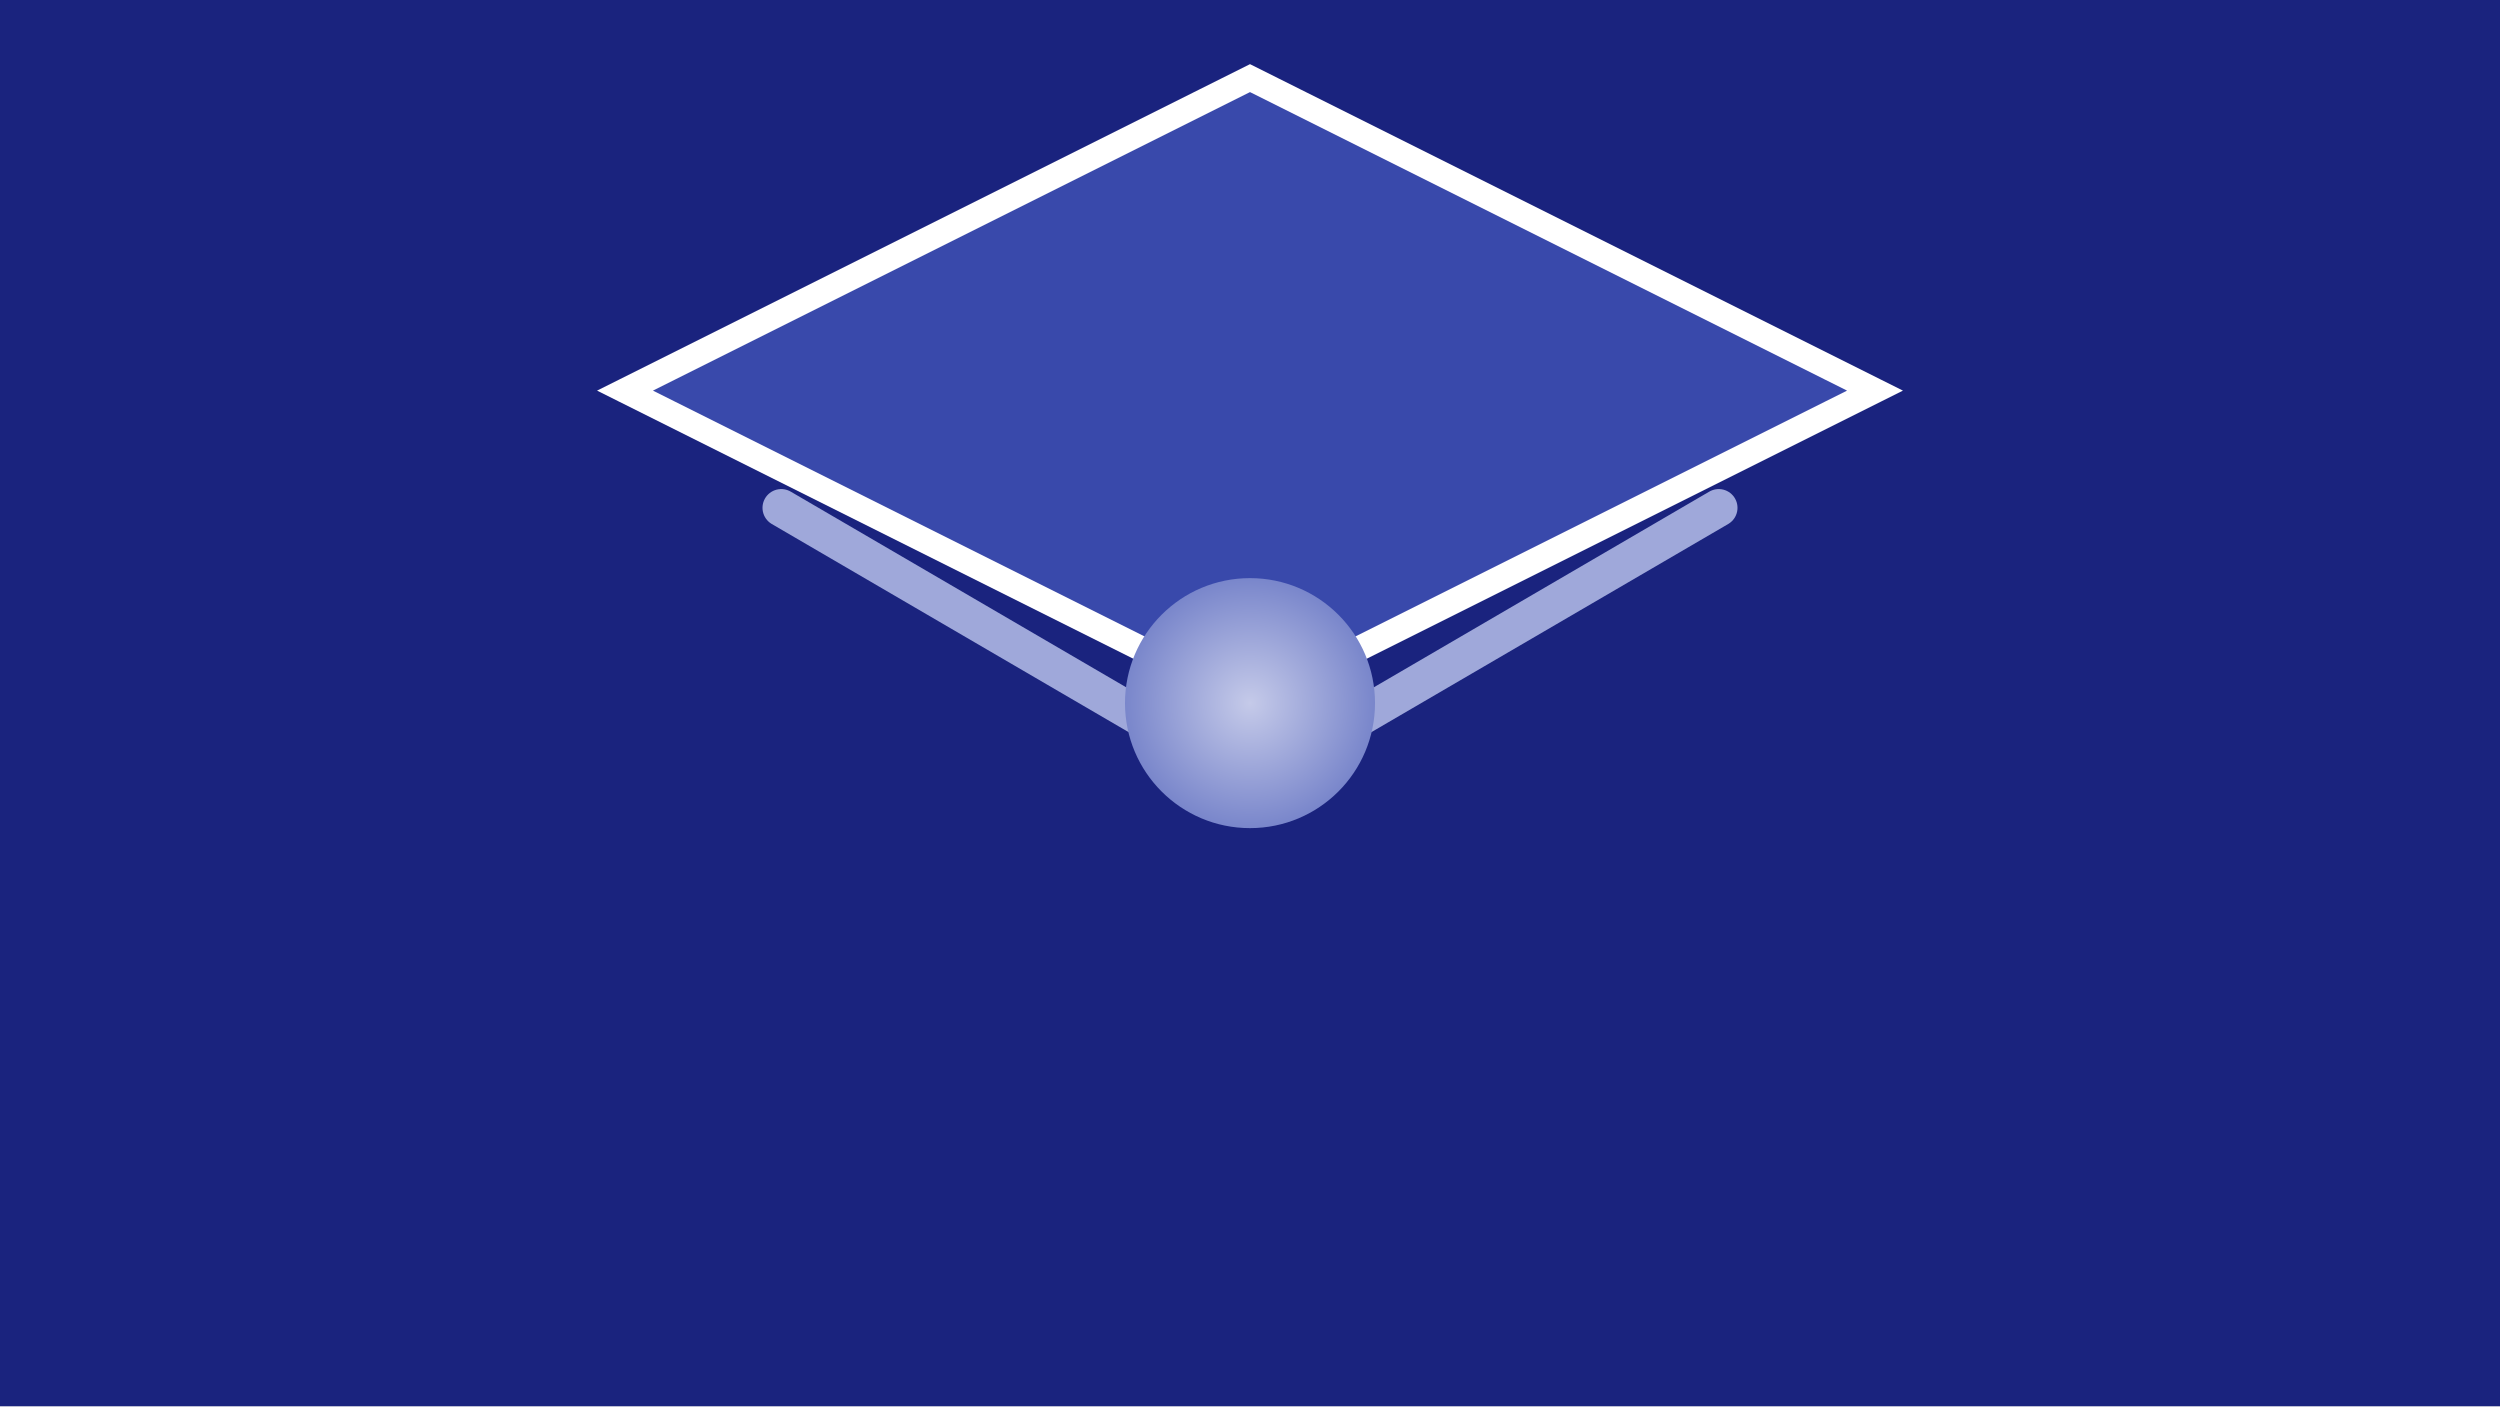
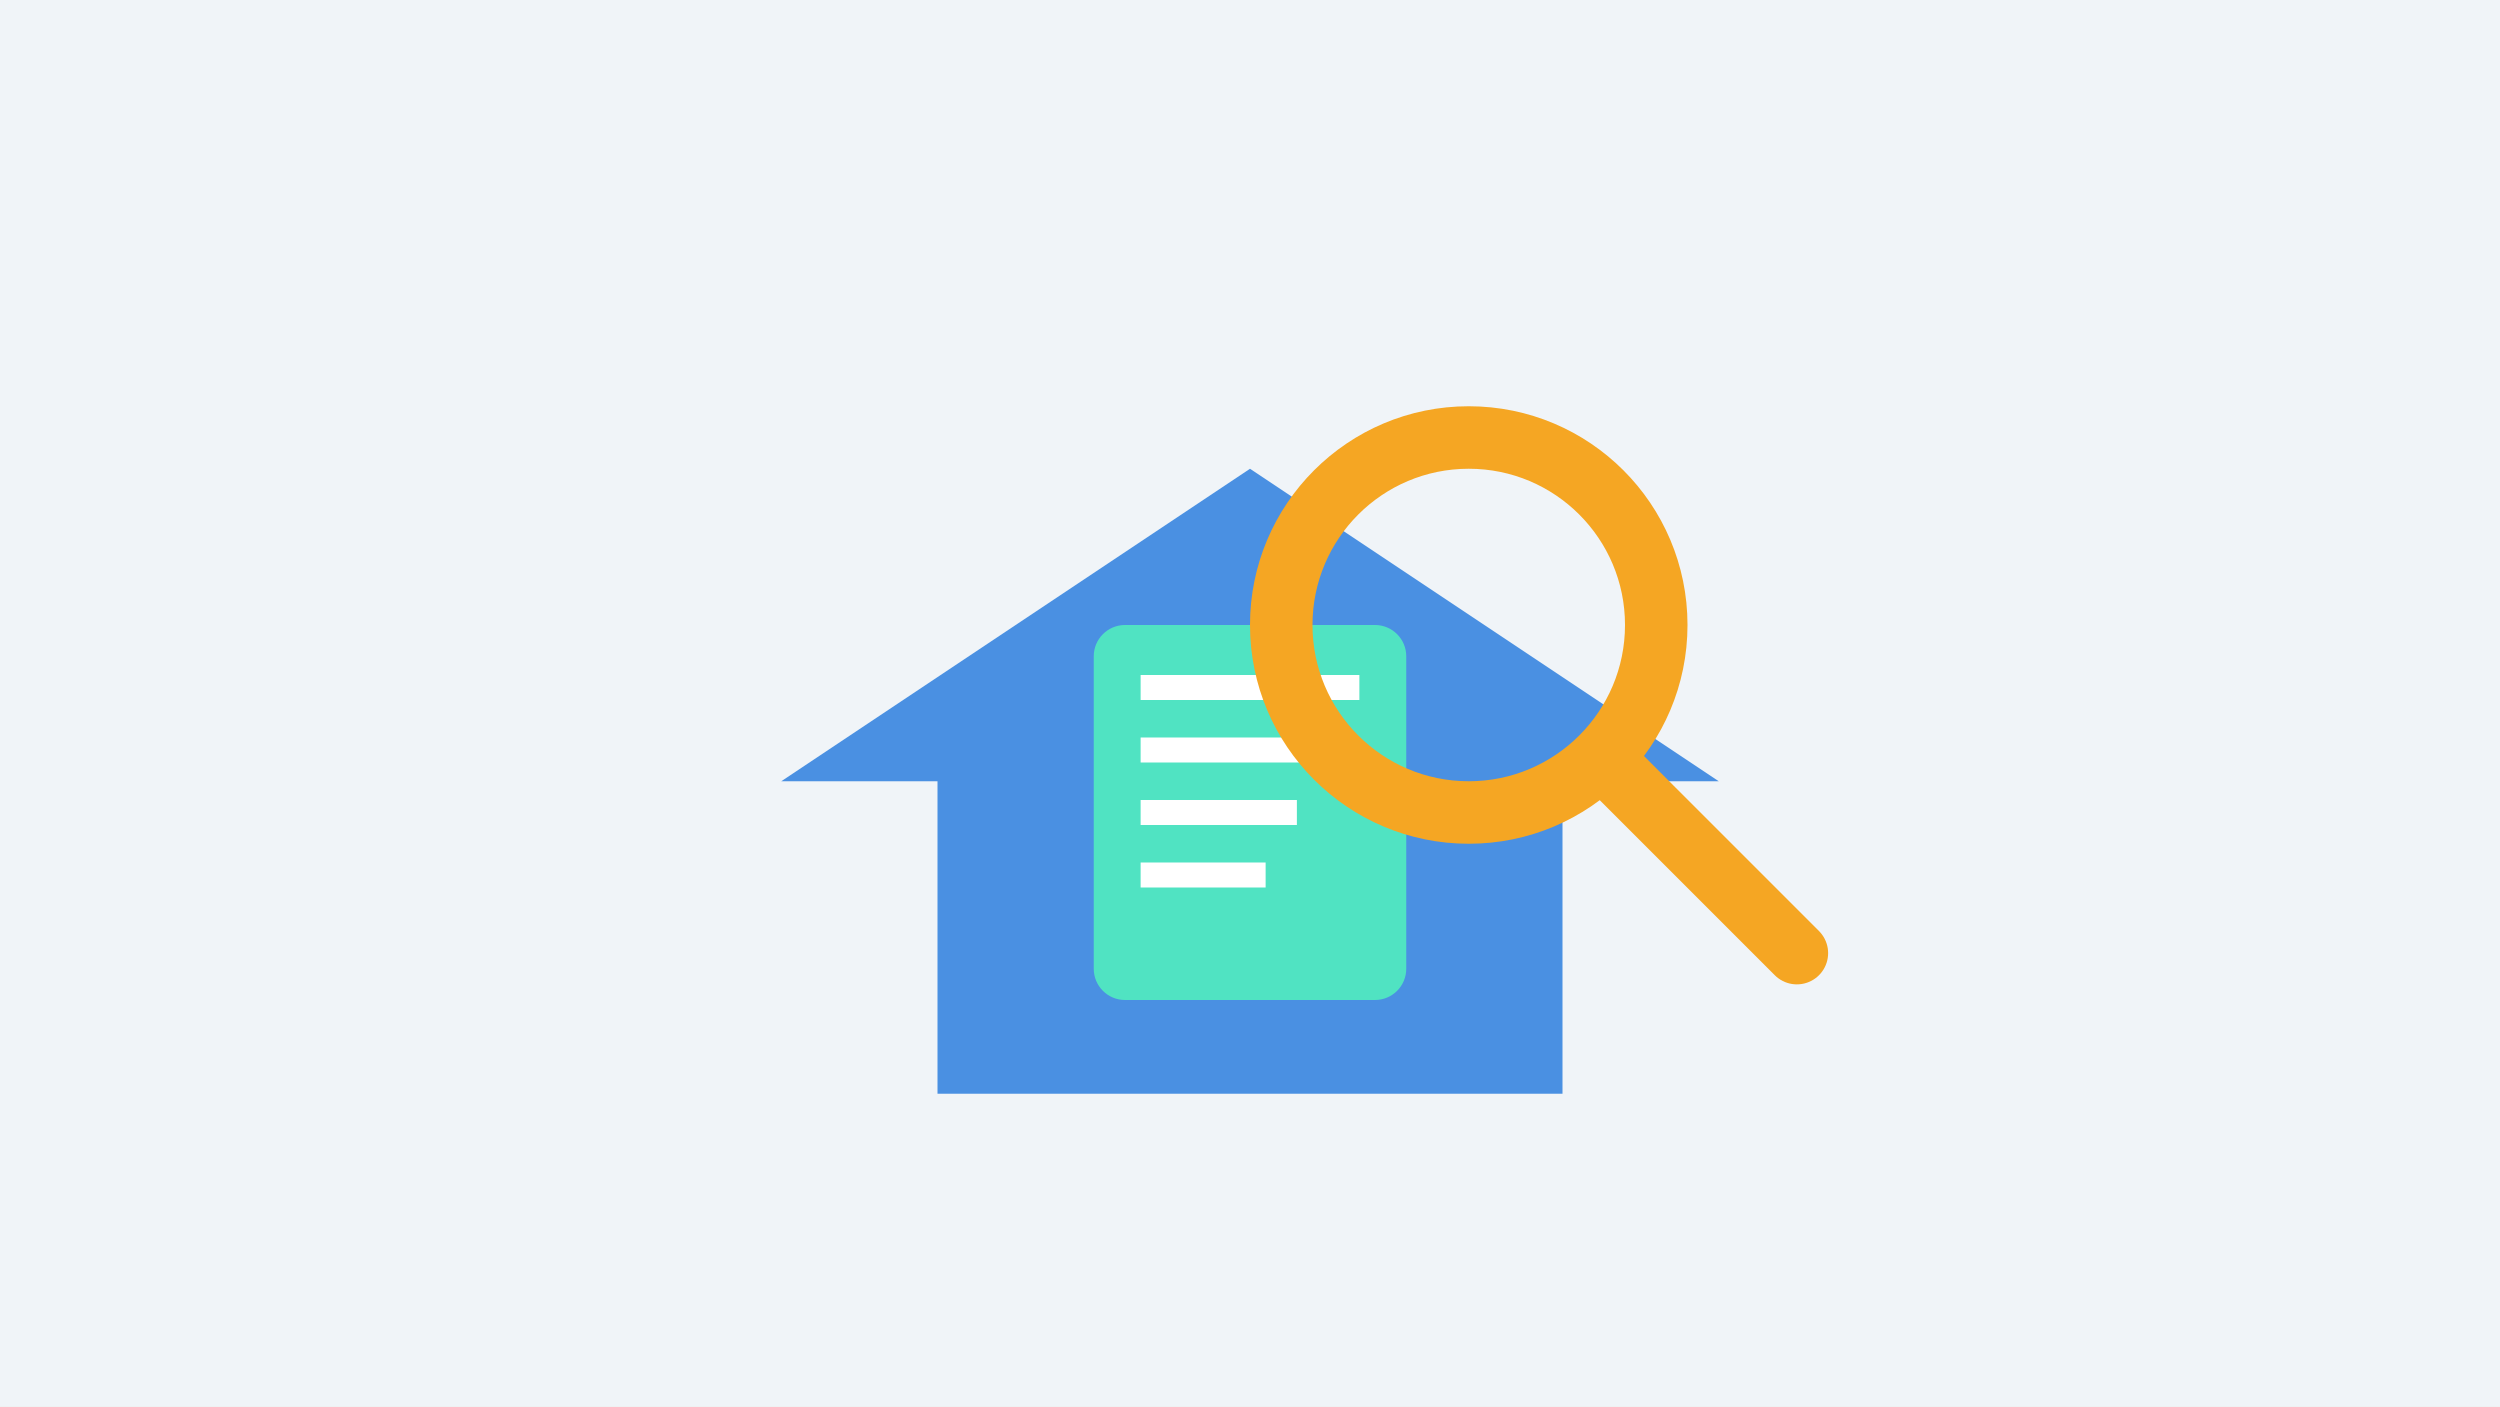
<svg xmlns="http://www.w3.org/2000/svg" width="800" height="450" viewBox="0 0 800 450" fill="none">
-   <rect width="800" height="450" fill="url(#paint0_linear_1736_3)" />
-   <path d="M200 125 L400 225 L600 125 L400 25 Z" fill="url(#paint1_linear_1736_3)" stroke="#FFFFFF" stroke-width="8" />
-   <path d="M250 162.5 L400 250 L550 162.5" fill="none" stroke="url(#paint2_linear_1736_3)" stroke-width="12" stroke-linecap="round" stroke-linejoin="round" />
-   <circle cx="400" cy="225" r="40" fill="url(#paint3_radial_1736_3)" />
-   <defs>
-     <linearGradient id="paint0_linear_1736_3" x1="0" y1="0" x2="800" y2="450">
-       <stop stop-color="#1A237E" />
-       <stop offset="1" stop-color="#283593" />
-     </linearGradient>
-     <linearGradient id="paint1_linear_1736_3" x1="400" y1="25" x2="400" y2="225">
-       <stop stop-color="#3949AB" />
-       <stop offset="1" stop-color="#5C6BC0" />
-     </linearGradient>
-     <linearGradient id="paint2_linear_1736_3" x1="400" y1="162.5" x2="400" y2="250">
-       <stop stop-color="#9FA8DA" />
-       <stop offset="1" stop-color="#E8EAF6" />
-     </linearGradient>
-     <radialGradient id="paint3_radial_1736_3" cx="0" cy="0" r="1" gradientUnits="userSpaceOnUse" gradientTransform="translate(400 225) rotate(90) scale(40)">
-       <stop stop-color="#C5CAE9" />
-       <stop offset="1" stop-color="#7986CB" />
-     </radialGradient>
-   </defs>
+   <rect width="800" height="450" fill="#F0F4F8" />
+   <path d="M400 150 L250 250 L300 250 L300 350 L500 350 L500 250 L550 250 L400 150Z" fill="#4A90E2" />
+   <rect x="350" y="200" width="100" height="120" fill="#50E3C2" rx="10" />
+   <line x1="365" y1="220" x2="435" y2="220" stroke="#FFFFFF" stroke-width="8" />
+   <line x1="365" y1="240" x2="435" y2="240" stroke="#FFFFFF" stroke-width="8" />
+   <line x1="365" y1="260" x2="415" y2="260" stroke="#FFFFFF" stroke-width="8" />
+   <line x1="365" y1="280" x2="405" y2="280" stroke="#FFFFFF" stroke-width="8" />
+   <circle cx="470" cy="200" r="60" stroke="#F5A623" stroke-width="20" />
+   <line x1="515" y1="245" x2="575" y2="305" stroke="#F5A623" stroke-width="20" stroke-linecap="round" />
</svg>
